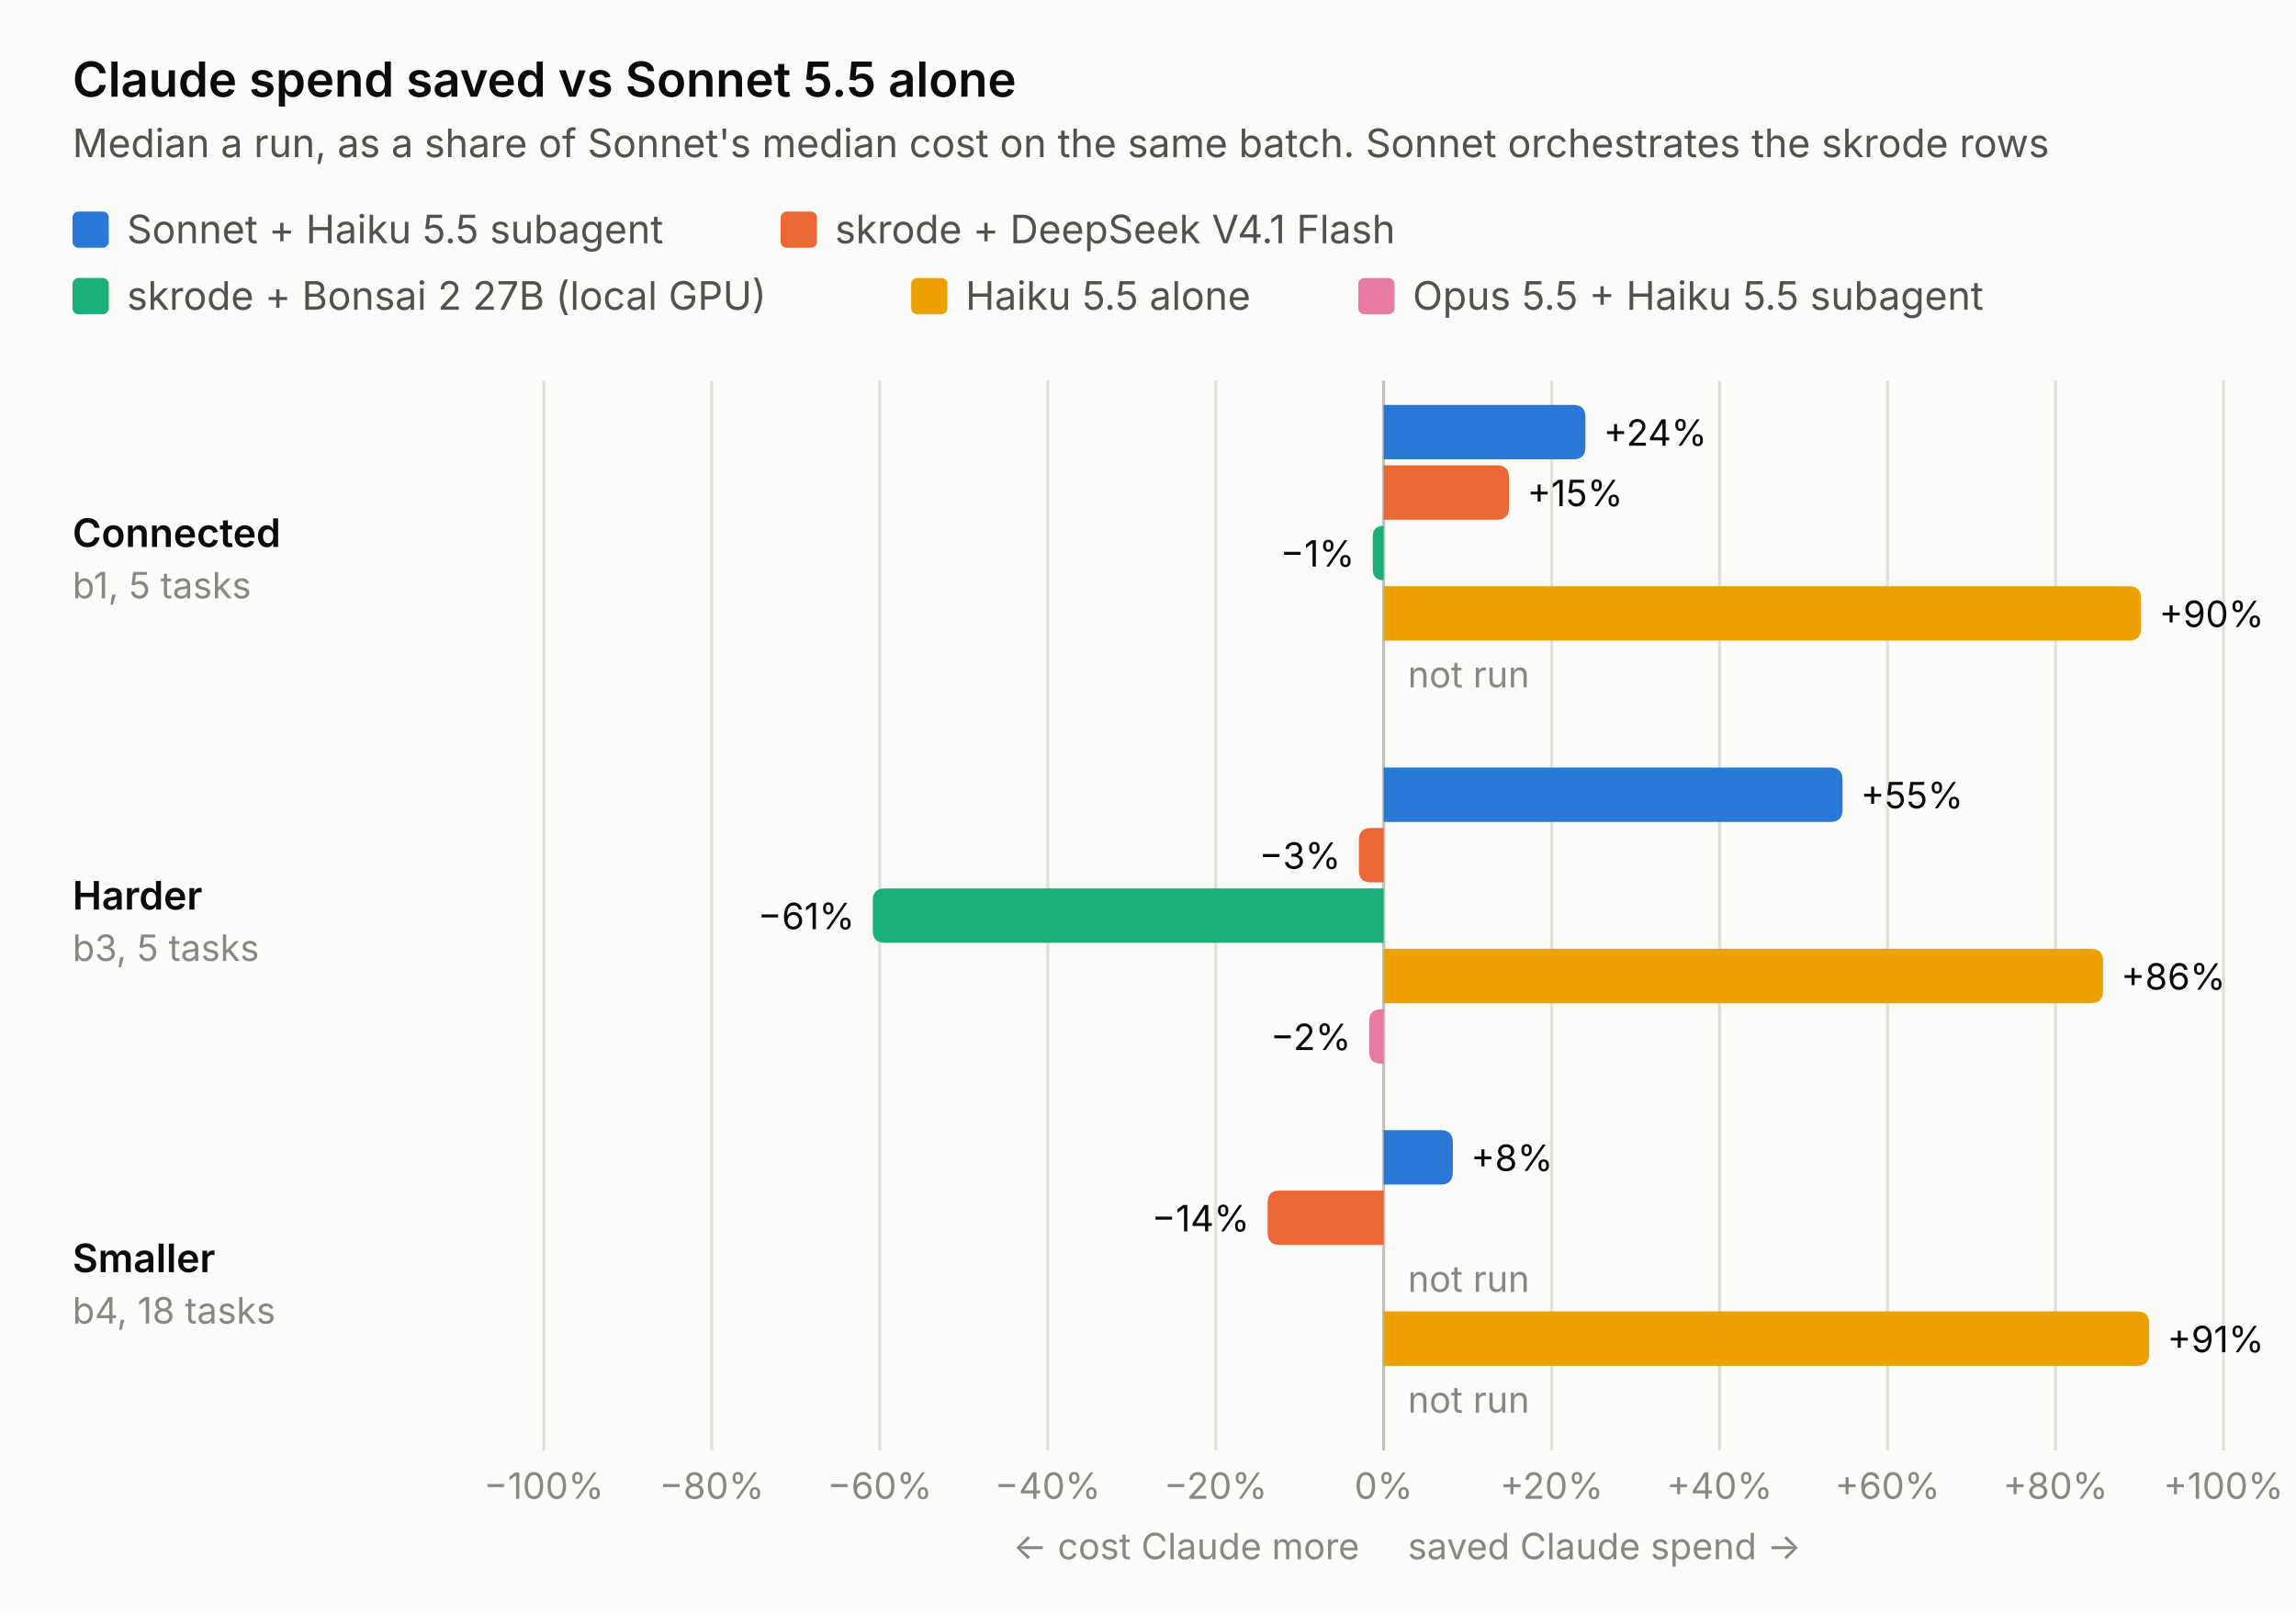
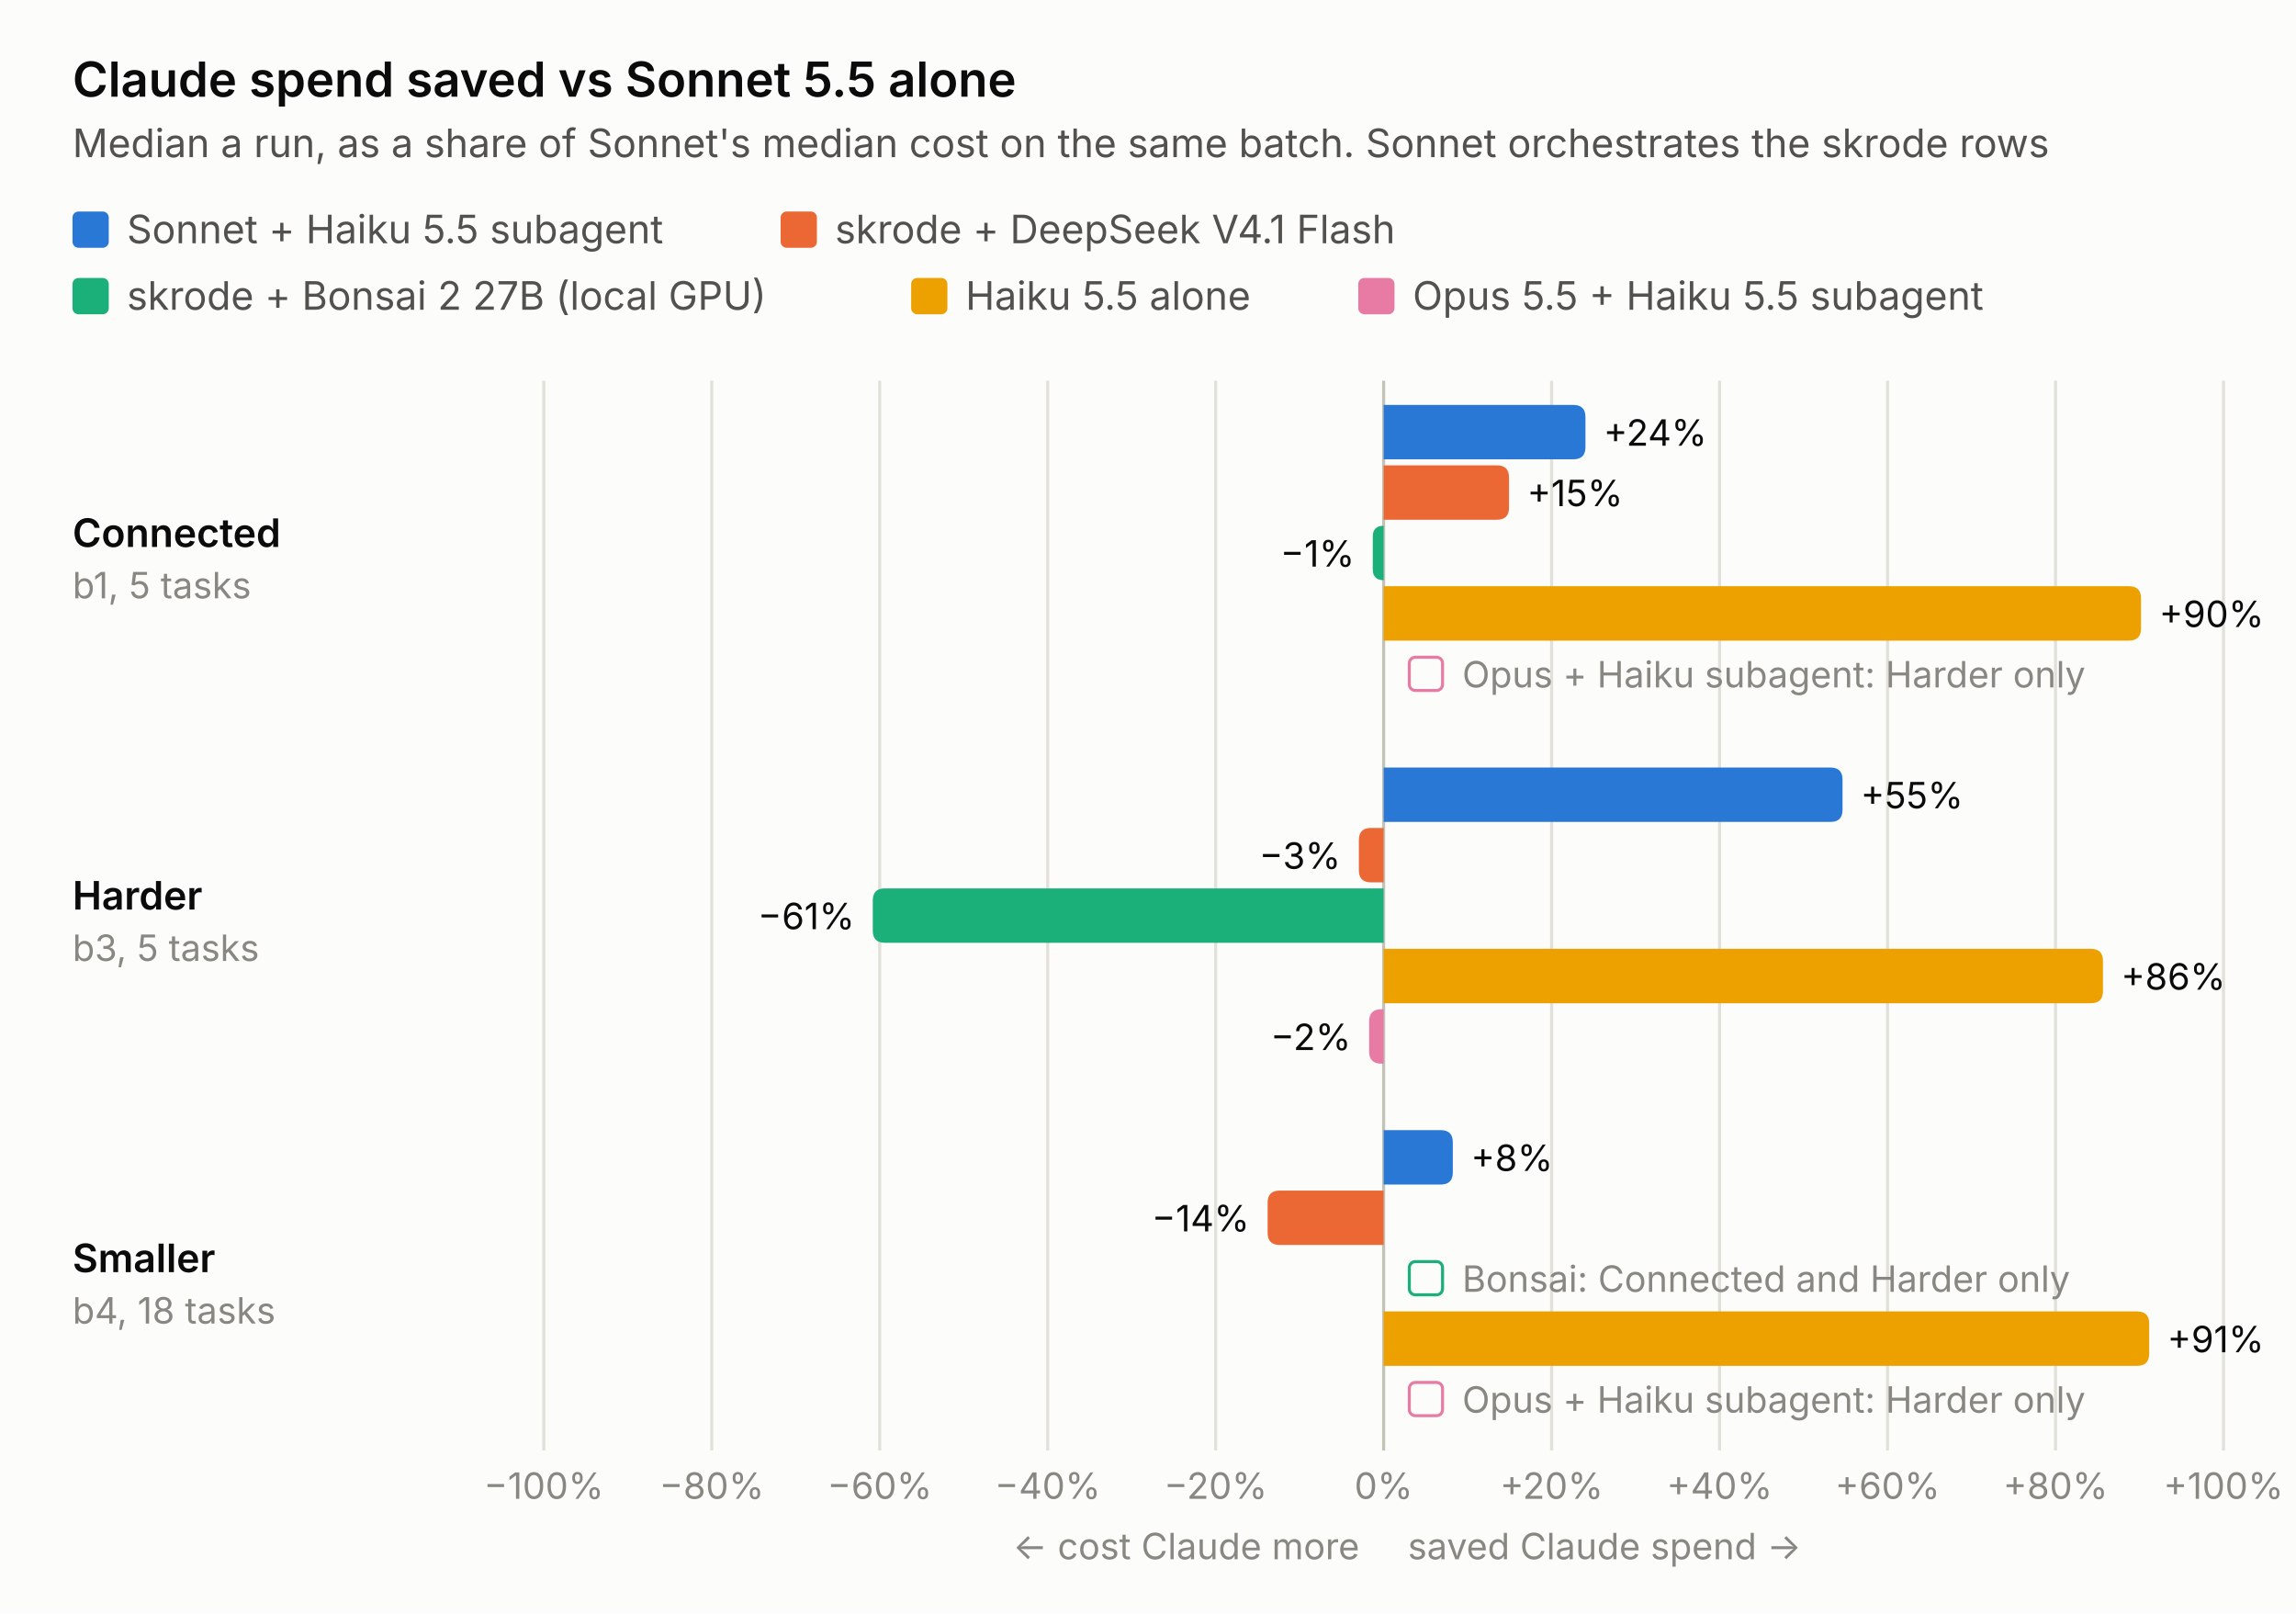
<svg xmlns="http://www.w3.org/2000/svg" width="760" height="534" viewBox="0 0 760 534" role="img" aria-labelledby="title desc" font-family="system-ui, -apple-system, 'Segoe UI', sans-serif">
  <rect width="760" height="534" fill="#fcfcfb" />
  <text x="24.0" y="32.0" fill="#0b0b0b" font-size="16" font-weight="600" text-anchor="start">Claude spend saved vs Sonnet 5.5 alone</text>
  <text x="24.0" y="52.0" fill="#52514e" font-size="13" font-weight="400" text-anchor="start">Median a run, as a share of Sonnet's median cost on the same batch. Sonnet orchestrates the skrode rows</text>
  <rect x="24.0" y="70" width="12" height="12" rx="2" fill="#2a78d6" />
  <text x="42.0" y="80.5" fill="#52514e" font-size="13" font-weight="400" text-anchor="start">Sonnet + Haiku 5.5 subagent</text>
  <rect x="258.4" y="70" width="12" height="12" rx="2" fill="#eb6834" />
  <text x="276.4" y="80.5" fill="#52514e" font-size="13" font-weight="400" text-anchor="start">skrode + DeepSeek V4.1 Flash</text>
  <rect x="24.0" y="92" width="12" height="12" rx="2" fill="#1baf7a" />
  <text x="42.0" y="102.5" fill="#52514e" font-size="13" font-weight="400" text-anchor="start">skrode + Bonsai 2 27B (local GPU)</text>
  <rect x="301.6" y="92" width="12" height="12" rx="2" fill="#eda100" />
  <text x="319.6" y="102.5" fill="#52514e" font-size="13" font-weight="400" text-anchor="start">Haiku 5.5 alone</text>
  <rect x="449.6" y="92" width="12" height="12" rx="2" fill="#e87ba4" />
  <text x="467.6" y="102.5" fill="#52514e" font-size="13" font-weight="400" text-anchor="start">Opus 5.5 + Haiku 5.5 subagent</text>
  <line x1="180.0" y1="126" x2="180.0" y2="480" stroke="#e1e0d9" stroke-width="1" />
  <text x="180.0" y="496.0" fill="#898781" font-size="12" font-weight="400" text-anchor="middle">−100%</text>
  <line x1="235.6" y1="126" x2="235.6" y2="480" stroke="#e1e0d9" stroke-width="1" />
  <text x="235.6" y="496.0" fill="#898781" font-size="12" font-weight="400" text-anchor="middle">−80%</text>
  <line x1="291.2" y1="126" x2="291.2" y2="480" stroke="#e1e0d9" stroke-width="1" />
  <text x="291.2" y="496.0" fill="#898781" font-size="12" font-weight="400" text-anchor="middle">−60%</text>
  <line x1="346.8" y1="126" x2="346.8" y2="480" stroke="#e1e0d9" stroke-width="1" />
  <text x="346.8" y="496.0" fill="#898781" font-size="12" font-weight="400" text-anchor="middle">−40%</text>
  <line x1="402.4" y1="126" x2="402.4" y2="480" stroke="#e1e0d9" stroke-width="1" />
  <text x="402.4" y="496.0" fill="#898781" font-size="12" font-weight="400" text-anchor="middle">−20%</text>
  <line x1="458.0" y1="126" x2="458.0" y2="480" stroke="#c3c2b7" stroke-width="1" />
  <text x="458.0" y="496.0" fill="#898781" font-size="12" font-weight="400" text-anchor="middle">0%</text>
  <line x1="513.6" y1="126" x2="513.6" y2="480" stroke="#e1e0d9" stroke-width="1" />
  <text x="513.6" y="496.0" fill="#898781" font-size="12" font-weight="400" text-anchor="middle">+20%</text>
  <line x1="569.2" y1="126" x2="569.2" y2="480" stroke="#e1e0d9" stroke-width="1" />
  <text x="569.2" y="496.0" fill="#898781" font-size="12" font-weight="400" text-anchor="middle">+40%</text>
  <line x1="624.8" y1="126" x2="624.8" y2="480" stroke="#e1e0d9" stroke-width="1" />
  <text x="624.8" y="496.0" fill="#898781" font-size="12" font-weight="400" text-anchor="middle">+60%</text>
  <line x1="680.4" y1="126" x2="680.4" y2="480" stroke="#e1e0d9" stroke-width="1" />
  <text x="680.4" y="496.0" fill="#898781" font-size="12" font-weight="400" text-anchor="middle">+80%</text>
  <line x1="736.0" y1="126" x2="736.0" y2="480" stroke="#e1e0d9" stroke-width="1" />
  <text x="736.0" y="496.0" fill="#898781" font-size="12" font-weight="400" text-anchor="middle">+100%</text>
  <text x="450.0" y="516.0" fill="#898781" font-size="12" font-weight="400" text-anchor="end">← cost Claude more</text>
  <text x="466.0" y="516.0" fill="#898781" font-size="12" font-weight="400" text-anchor="start">saved Claude spend →</text>
  <text x="24.0" y="181.0" fill="#0b0b0b" font-size="13" font-weight="600" text-anchor="start">Connected</text>
  <text x="24.0" y="198.0" fill="#898781" font-size="12" font-weight="400" text-anchor="start">b1, 5 tasks</text>
  <path d="M458.0,134.0H520.8Q524.8,134.0 524.8,138.0V148.0Q524.8,152.0 520.8,152.0H458.0Z" fill="#2a78d6" />
  <text x="530.8" y="147.5" fill="#0b0b0b" font-size="12" font-weight="400" text-anchor="start">+24%</text>
  <path d="M458.0,154.0H495.5Q499.5,154.0 499.5,158.0V168.0Q499.5,172.0 495.5,172.0H458.0Z" fill="#eb6834" />
  <text x="505.5" y="167.5" fill="#0b0b0b" font-size="12" font-weight="400" text-anchor="start">+15%</text>
  <path d="M458.0,174.0H458.0Q454.4,174.0 454.4,177.6V188.4Q454.4,192.0 458.0,192.0H458.0Z" fill="#1baf7a" />
  <text x="448.4" y="187.5" fill="#0b0b0b" font-size="12" font-weight="400" text-anchor="end">−1%</text>
  <path d="M458.0,194.0H704.7Q708.7,194.0 708.7,198.0V208.0Q708.7,212.0 704.7,212.0H458.0Z" fill="#eda100" />
  <text x="714.7" y="207.5" fill="#0b0b0b" font-size="12" font-weight="400" text-anchor="start">+90%</text>
-   <text x="466.0" y="227.5" fill="#898781" font-size="12" font-weight="400" text-anchor="start">not run</text>
+   <rect x="466.5" y="217.5" width="11" height="11" rx="2" fill="none" stroke="#e87ba4" />
+   <text x="484.0" y="227.5" fill="#898781" font-size="12" font-weight="400" text-anchor="start">Opus + Haiku subagent: Harder only</text>
  <text x="24.0" y="301.0" fill="#0b0b0b" font-size="13" font-weight="600" text-anchor="start">Harder</text>
  <text x="24.0" y="318.0" fill="#898781" font-size="12" font-weight="400" text-anchor="start">b3, 5 tasks</text>
  <path d="M458.0,254.0H605.9Q609.9,254.0 609.9,258.0V268.0Q609.9,272.0 605.9,272.0H458.0Z" fill="#2a78d6" />
  <text x="615.9" y="267.5" fill="#0b0b0b" font-size="12" font-weight="400" text-anchor="start">+55%</text>
  <path d="M458.0,274.0H453.8Q449.8,274.0 449.8,278.0V288.0Q449.8,292.0 453.8,292.0H458.0Z" fill="#eb6834" />
  <text x="443.8" y="287.5" fill="#0b0b0b" font-size="12" font-weight="400" text-anchor="end">−3%</text>
  <path d="M458.0,294.0H292.9Q288.9,294.0 288.9,298.0V308.0Q288.9,312.0 292.9,312.0H458.0Z" fill="#1baf7a" />
  <text x="282.9" y="307.5" fill="#0b0b0b" font-size="12" font-weight="400" text-anchor="end">−61%</text>
  <path d="M458.0,314.0H692.1Q696.1,314.0 696.1,318.0V328.0Q696.1,332.0 692.1,332.0H458.0Z" fill="#eda100" />
  <text x="702.1" y="327.5" fill="#0b0b0b" font-size="12" font-weight="400" text-anchor="start">+86%</text>
  <path d="M458.0,334.0H457.2Q453.2,334.0 453.2,338.0V348.0Q453.2,352.0 457.2,352.0H458.0Z" fill="#e87ba4" />
  <text x="447.2" y="347.5" fill="#0b0b0b" font-size="12" font-weight="400" text-anchor="end">−2%</text>
  <text x="24.0" y="421.0" fill="#0b0b0b" font-size="13" font-weight="600" text-anchor="start">Smaller</text>
  <text x="24.0" y="438.0" fill="#898781" font-size="12" font-weight="400" text-anchor="start">b4, 18 tasks</text>
  <path d="M458.0,374.0H476.9Q480.9,374.0 480.9,378.0V388.0Q480.9,392.0 476.9,392.0H458.0Z" fill="#2a78d6" />
  <text x="486.9" y="387.5" fill="#0b0b0b" font-size="12" font-weight="400" text-anchor="start">+8%</text>
  <path d="M458.0,394.0H423.6Q419.6,394.0 419.6,398.0V408.0Q419.6,412.0 423.6,412.0H458.0Z" fill="#eb6834" />
  <text x="413.6" y="407.5" fill="#0b0b0b" font-size="12" font-weight="400" text-anchor="end">−14%</text>
-   <text x="466.0" y="427.5" fill="#898781" font-size="12" font-weight="400" text-anchor="start">not run</text>
+   <rect x="466.5" y="417.5" width="11" height="11" rx="2" fill="none" stroke="#1baf7a" />
+   <text x="484.0" y="427.5" fill="#898781" font-size="12" font-weight="400" text-anchor="start">Bonsai: Connected and Harder only</text>
  <path d="M458.0,434.0H707.4Q711.4,434.0 711.4,438.0V448.0Q711.4,452.0 707.4,452.0H458.0Z" fill="#eda100" />
  <text x="717.4" y="447.5" fill="#0b0b0b" font-size="12" font-weight="400" text-anchor="start">+91%</text>
-   <text x="466.0" y="467.5" fill="#898781" font-size="12" font-weight="400" text-anchor="start">not run</text>
+   <rect x="466.5" y="457.5" width="11" height="11" rx="2" fill="none" stroke="#e87ba4" />
+   <text x="484.0" y="467.5" fill="#898781" font-size="12" font-weight="400" text-anchor="start">Opus + Haiku subagent: Harder only</text>
</svg>
